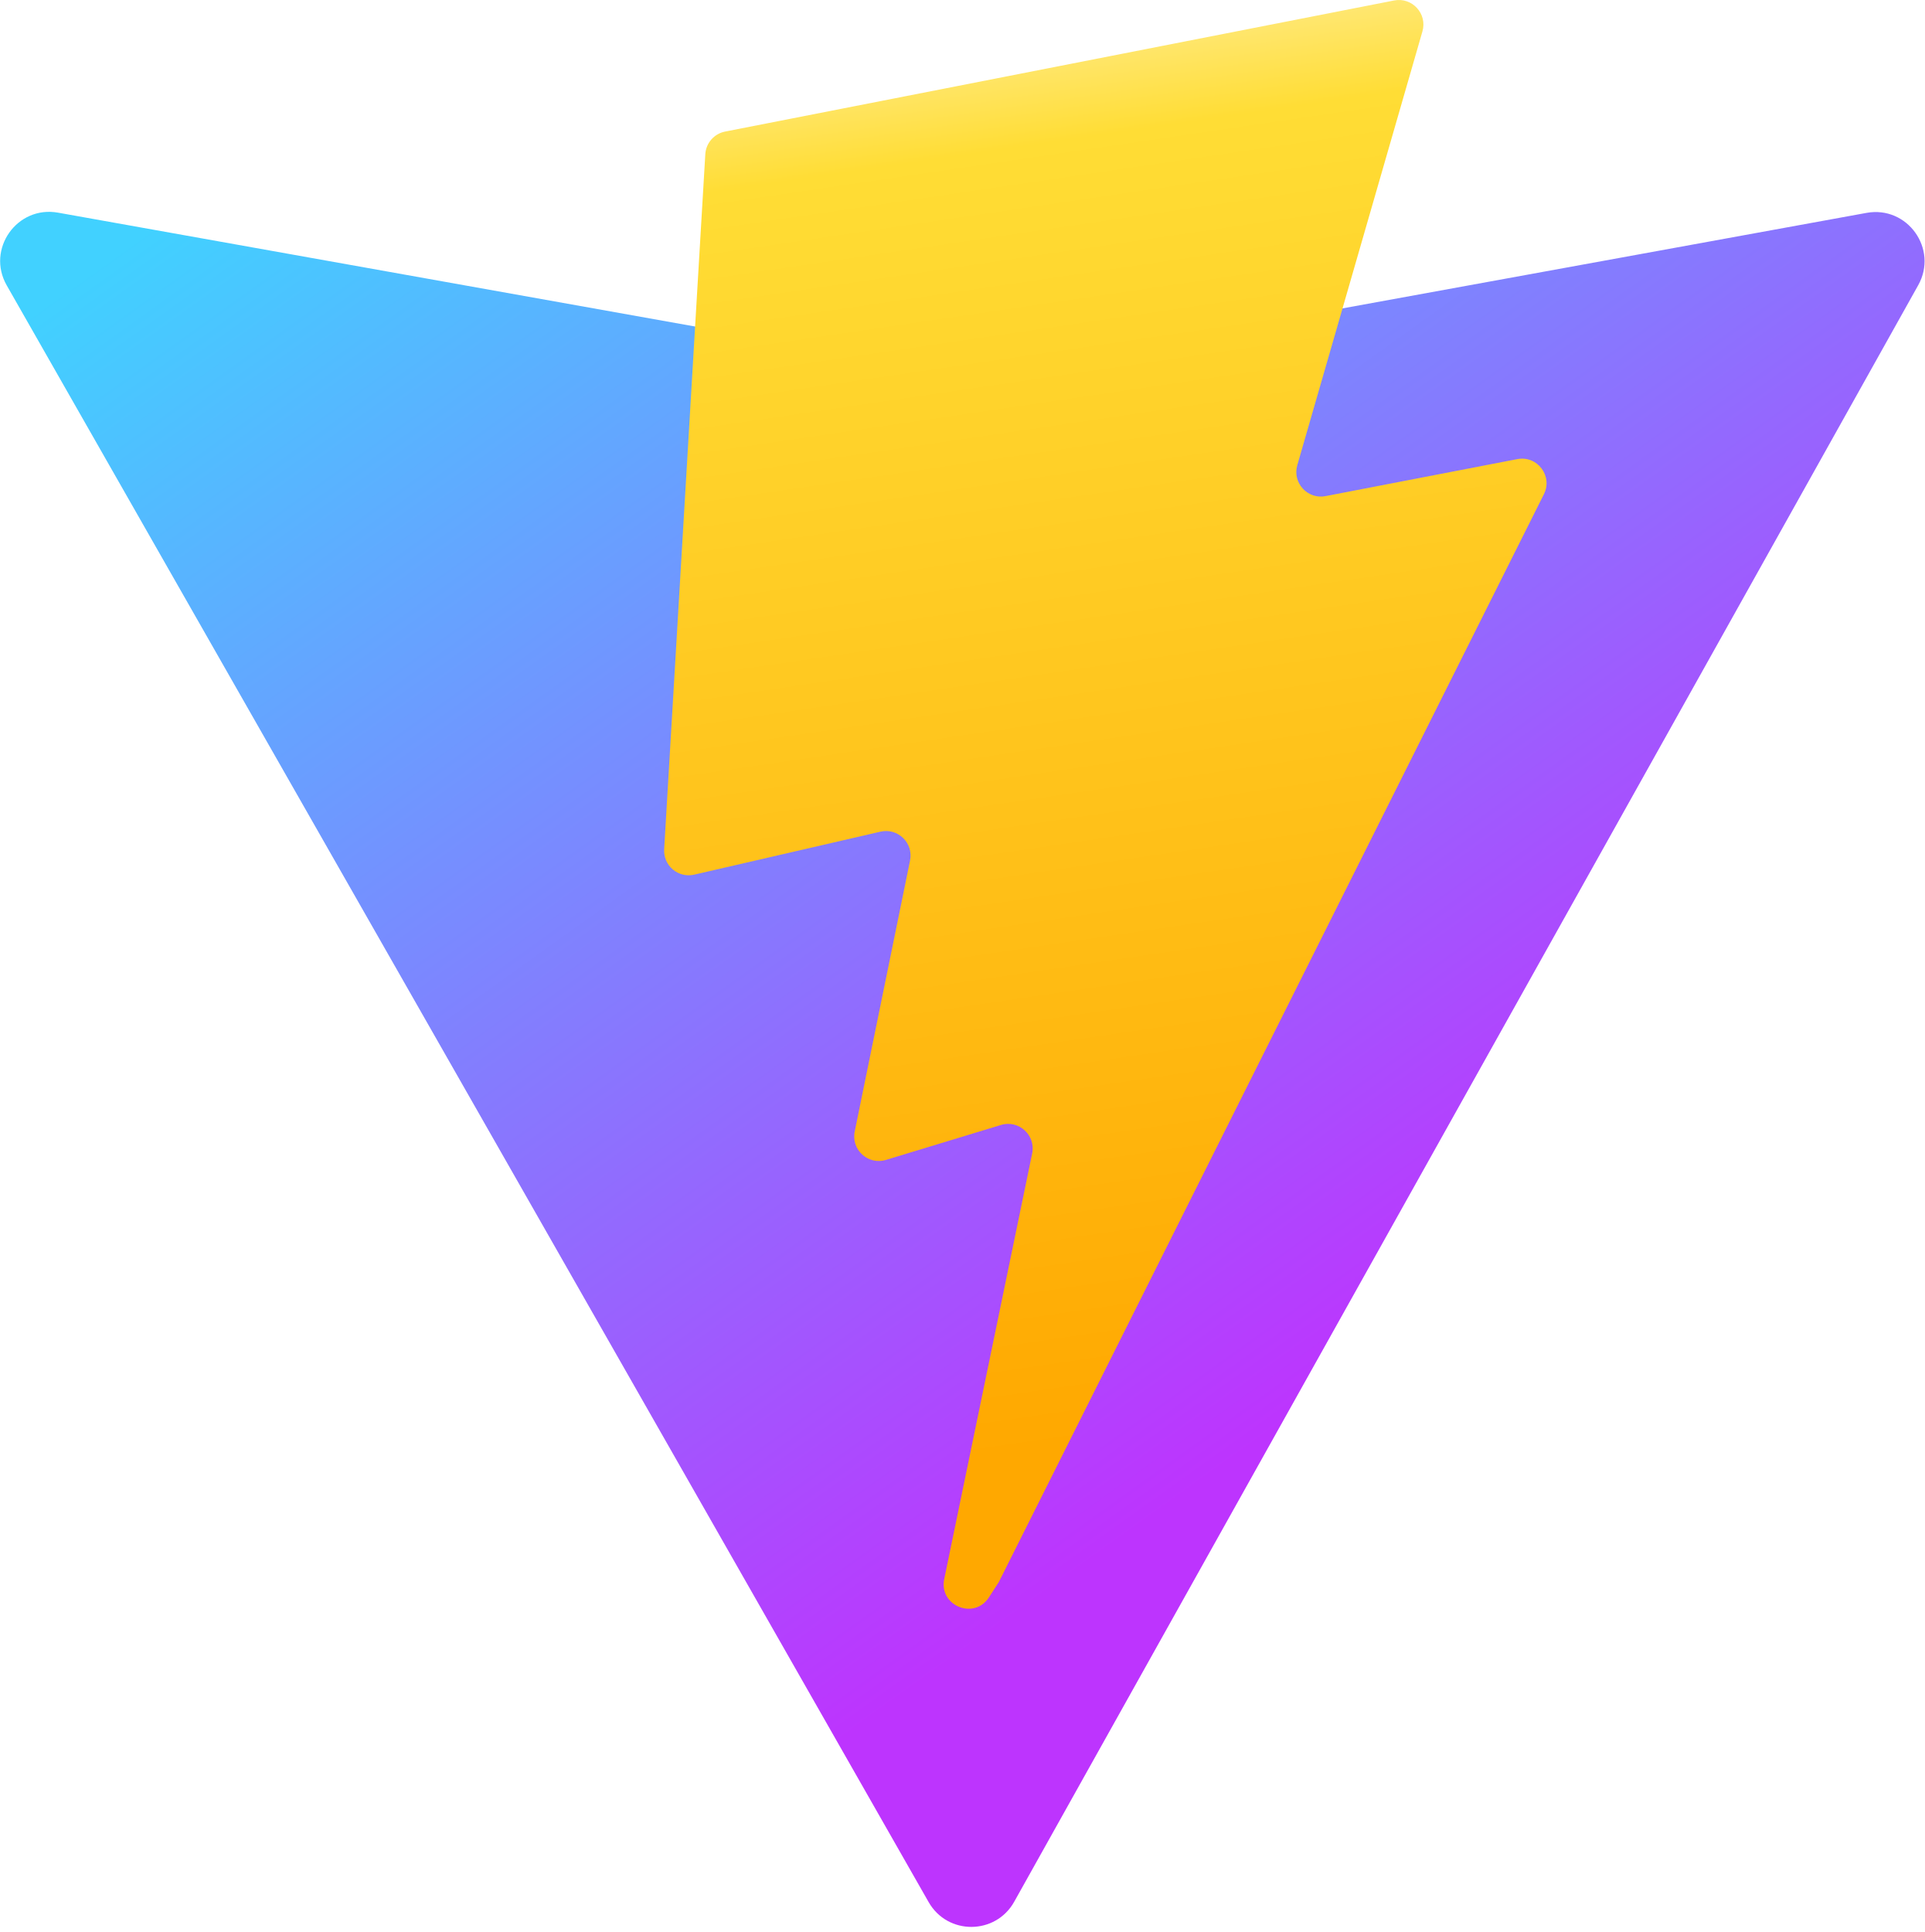
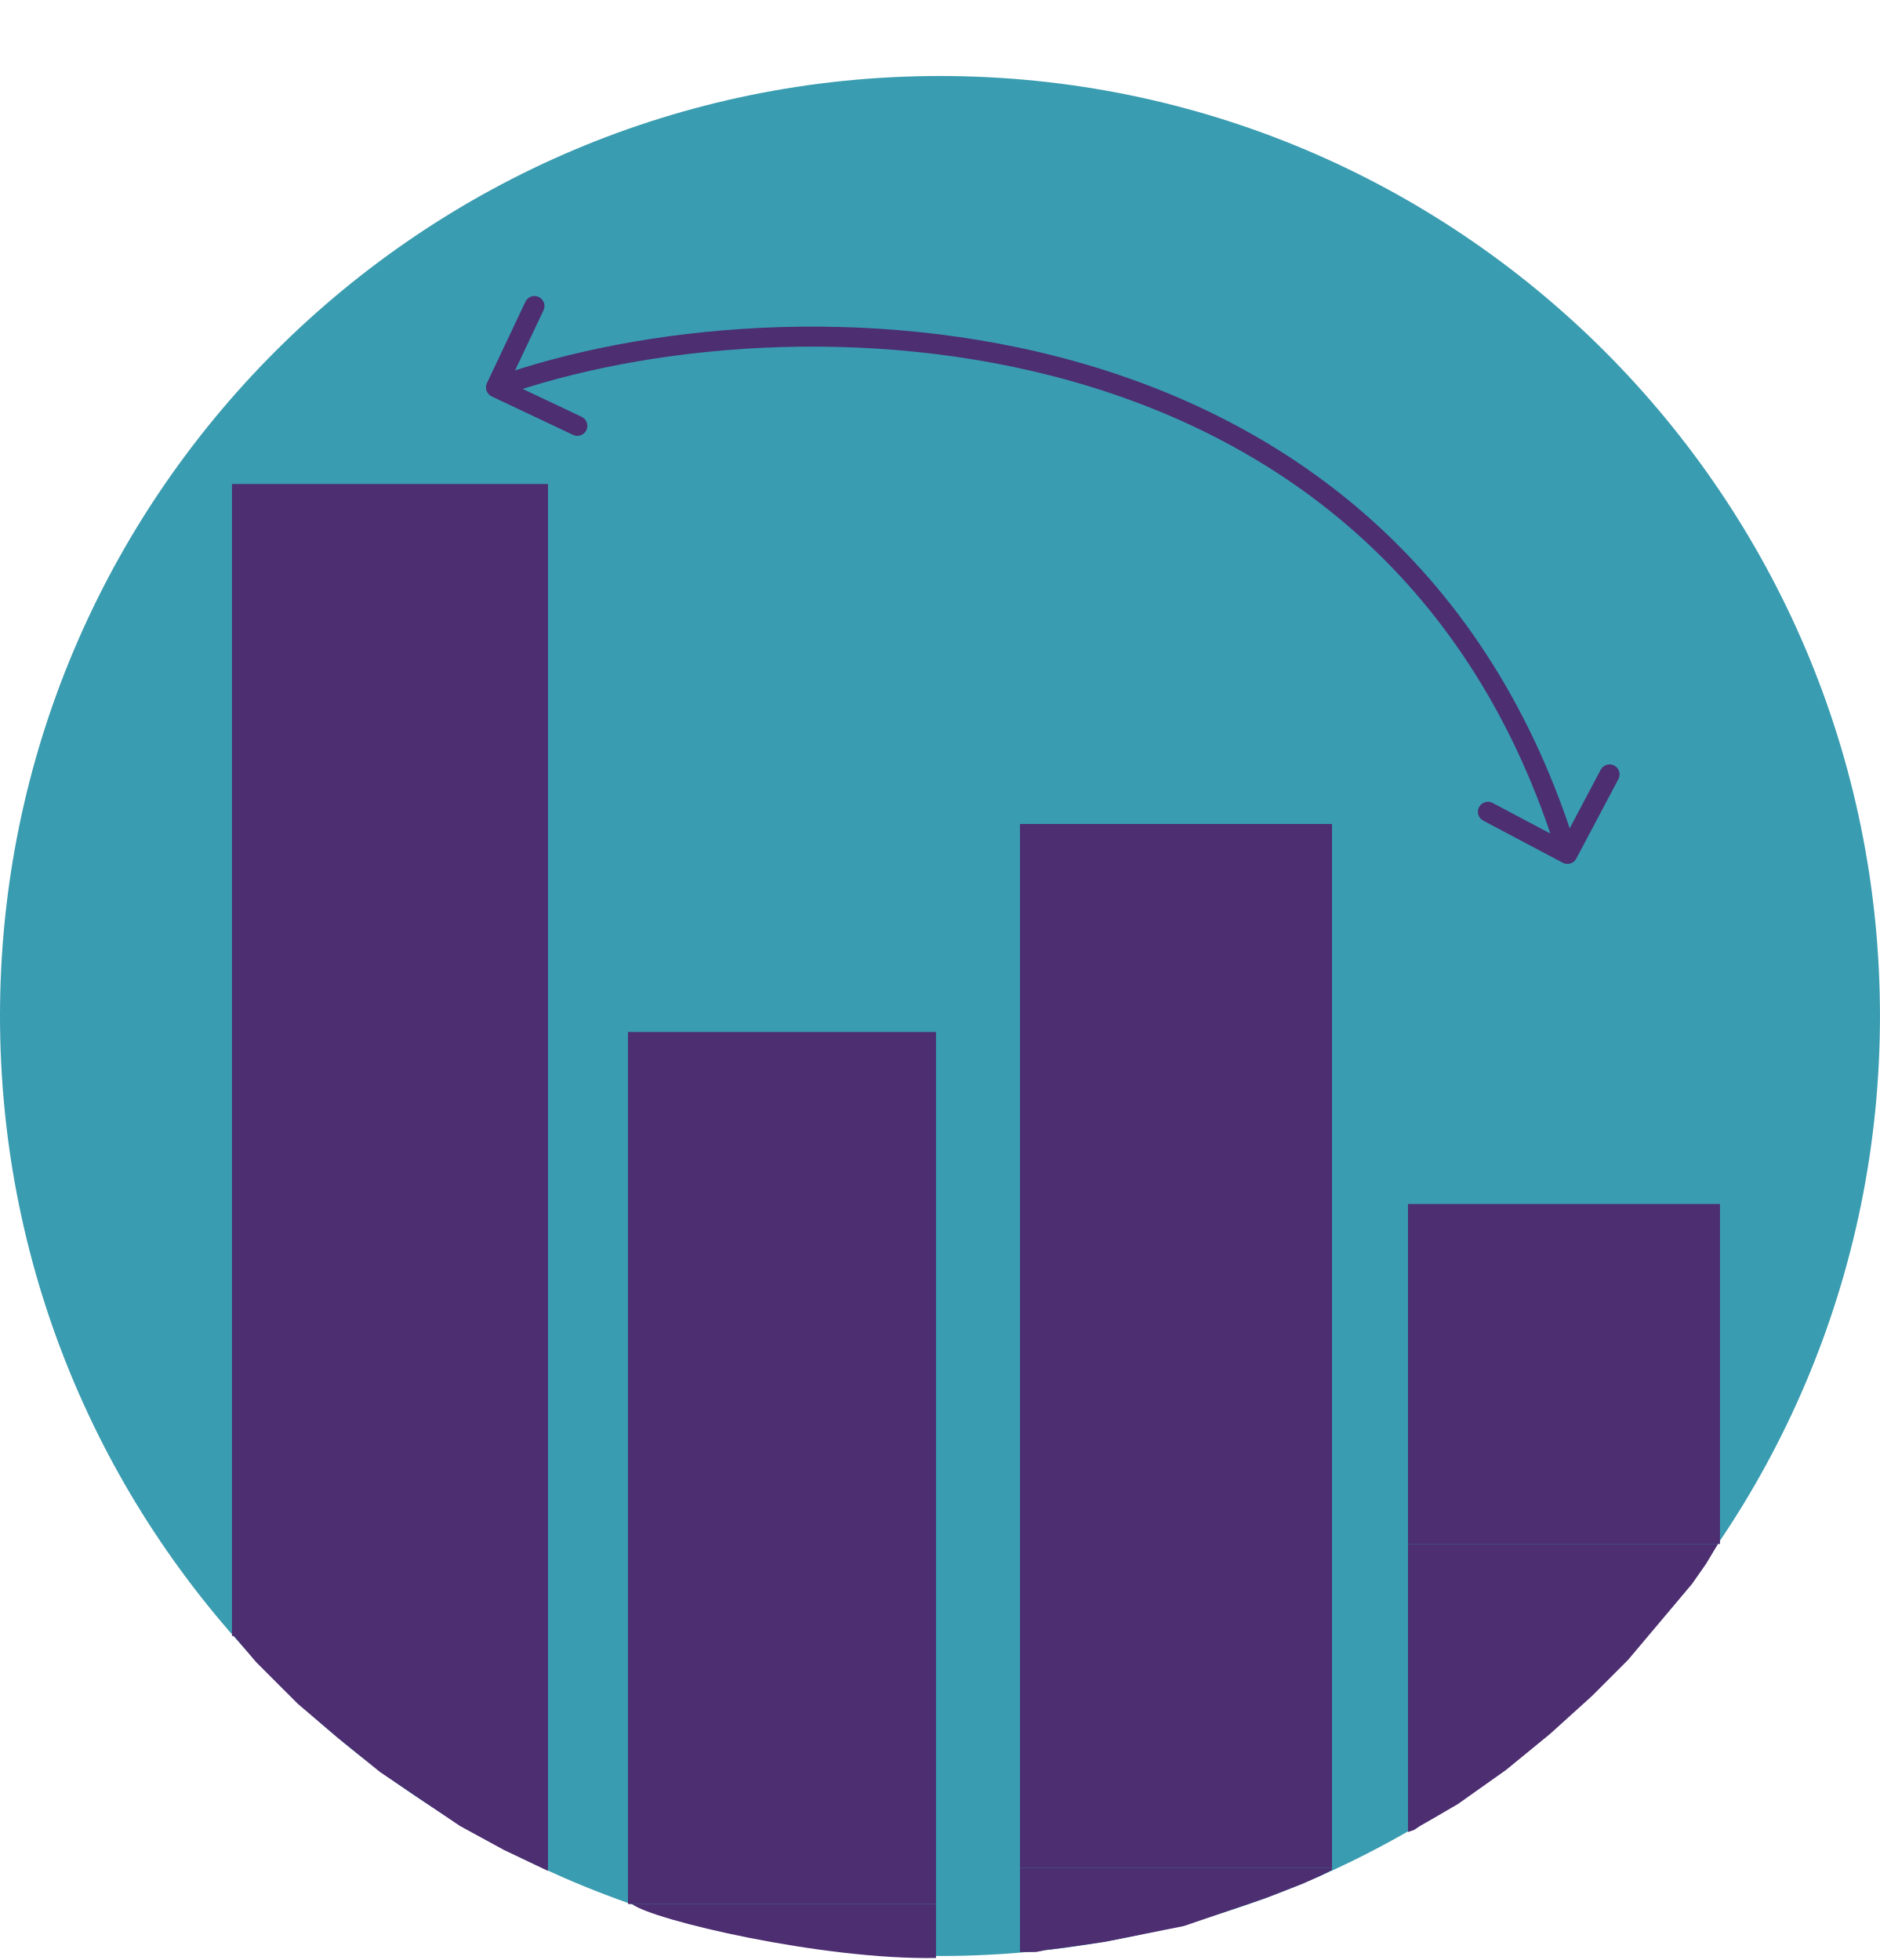
- <svg xmlns="http://www.w3.org/2000/svg" aria-hidden="true" role="img" class="iconify iconify--logos" width="31.88" height="32" preserveAspectRatio="xMidYMid meet" viewBox="0 0 256 257">
-   <defs>
-     <linearGradient id="IconifyId1813088fe1fbc01fb466" x1="-.828%" x2="57.636%" y1="7.652%" y2="78.411%">
-       <stop offset="0%" stop-color="#41D1FF" />
-       <stop offset="100%" stop-color="#BD34FE" />
-     </linearGradient>
-     <linearGradient id="IconifyId1813088fe1fbc01fb467" x1="43.376%" x2="50.316%" y1="2.242%" y2="89.03%">
-       <stop offset="0%" stop-color="#FFEA83" />
-       <stop offset="8.333%" stop-color="#FFDD35" />
-       <stop offset="100%" stop-color="#FFA800" />
-     </linearGradient>
-   </defs>
-   <path fill="url(#IconifyId1813088fe1fbc01fb466)" d="M255.153 37.938L134.897 252.976c-2.483 4.44-8.862 4.466-11.382.048L.875 37.958c-2.746-4.814 1.371-10.646 6.827-9.67l120.385 21.517a6.537 6.537 0 0 0 2.322-.004l117.867-21.483c5.438-.991 9.574 4.796 6.877 9.62Z" />
-   <path fill="url(#IconifyId1813088fe1fbc01fb467)" d="M185.432.063L96.44 17.501a3.268 3.268 0 0 0-2.634 3.014l-5.474 92.456a3.268 3.268 0 0 0 3.997 3.378l24.777-5.718c2.318-.535 4.413 1.507 3.936 3.838l-7.361 36.047c-.495 2.426 1.782 4.5 4.151 3.78l15.304-4.649c2.372-.72 4.652 1.36 4.15 3.788l-11.698 56.621c-.732 3.542 3.979 5.473 5.943 2.437l1.313-2.028l72.516-144.72c1.215-2.423-.88-5.186-3.54-4.672l-25.505 4.922c-2.396.462-4.435-1.77-3.759-4.114l16.646-57.705c.677-2.35-1.37-4.583-3.769-4.113Z" />
+ <svg xmlns="http://www.w3.org/2000/svg" width="470" height="490" role="img" viewBox="0 0 470 490" fill="none">
+   <circle cx="235" cy="254" r="235" fill="#3A9CB0" />
+   <path d="M255 206H333V467H255V206Z" fill="#4C2E71" />
+   <path d="M157 258H234V476H157V258Z" fill="#4C2E71" />
+   <path d="M352 301H430V386H352V301Z" fill="#4C2E71" />
+   <path d="M58 121H137V409H58V121Z" fill="#4C2E71" />
+   <path d="M121.74 95.774C121.15 97.022 121.683 98.513 122.931 99.103L143.271 108.722C144.519 109.312 146.01 108.779 146.6 107.531C147.19 106.283 146.657 104.792 145.409 104.202L127.329 95.652L135.879 77.572C136.47 76.323 135.936 74.833 134.688 74.243C133.44 73.653 131.95 74.186 131.359 75.434L121.74 95.774ZM390.699 215.687C391.919 216.334 393.432 215.868 394.078 214.648L404.609 194.765C405.256 193.545 404.79 192.032 403.57 191.386C402.35 190.74 400.837 191.205 400.191 192.425L390.83 210.099L373.156 200.738C371.936 200.091 370.423 200.557 369.776 201.777C369.13 202.997 369.595 204.51 370.815 205.156L390.699 215.687ZM124.842 99.197C160.689 86.369 216.378 80.636 268.353 95.415C320.199 110.158 368.281 145.271 389.479 214.213L394.258 212.743C372.483 141.925 322.919 105.734 269.72 90.606C216.648 75.515 159.889 81.345 123.158 94.489L124.842 99.197Z" fill="#4C2E71" />
+   <path d="M137 467.72V406H98L58.5 402V407.5V409L64 415.5L74.5 426L84.5 434.5L95 443L115 456.5L126 462.5L137 467.72Z" fill="#4C2E71" />
+   <path d="M234 476H158C163 480 205.5 490 234 489.5V476Z" fill="#4C2E71" />
+   <path d="M255 488V467H333V467.5L330 469L325.5 471L316.5 474.5L296 481.5L291 482.5L286 483.5L276 485.5L265.5 487L261.5 487.5L259 488H257.5H255Z" fill="#4C2E71" />
+   <path d="M352 458V386H429.5L426.5 391L423 396L415 405.5L407 415L398 424L387.5 433.5L376.5 442.5L364.5 451L358.5 454.5L355 456.5L353.5 457.5L352 458Z" fill="#4C2E71" />
</svg>
